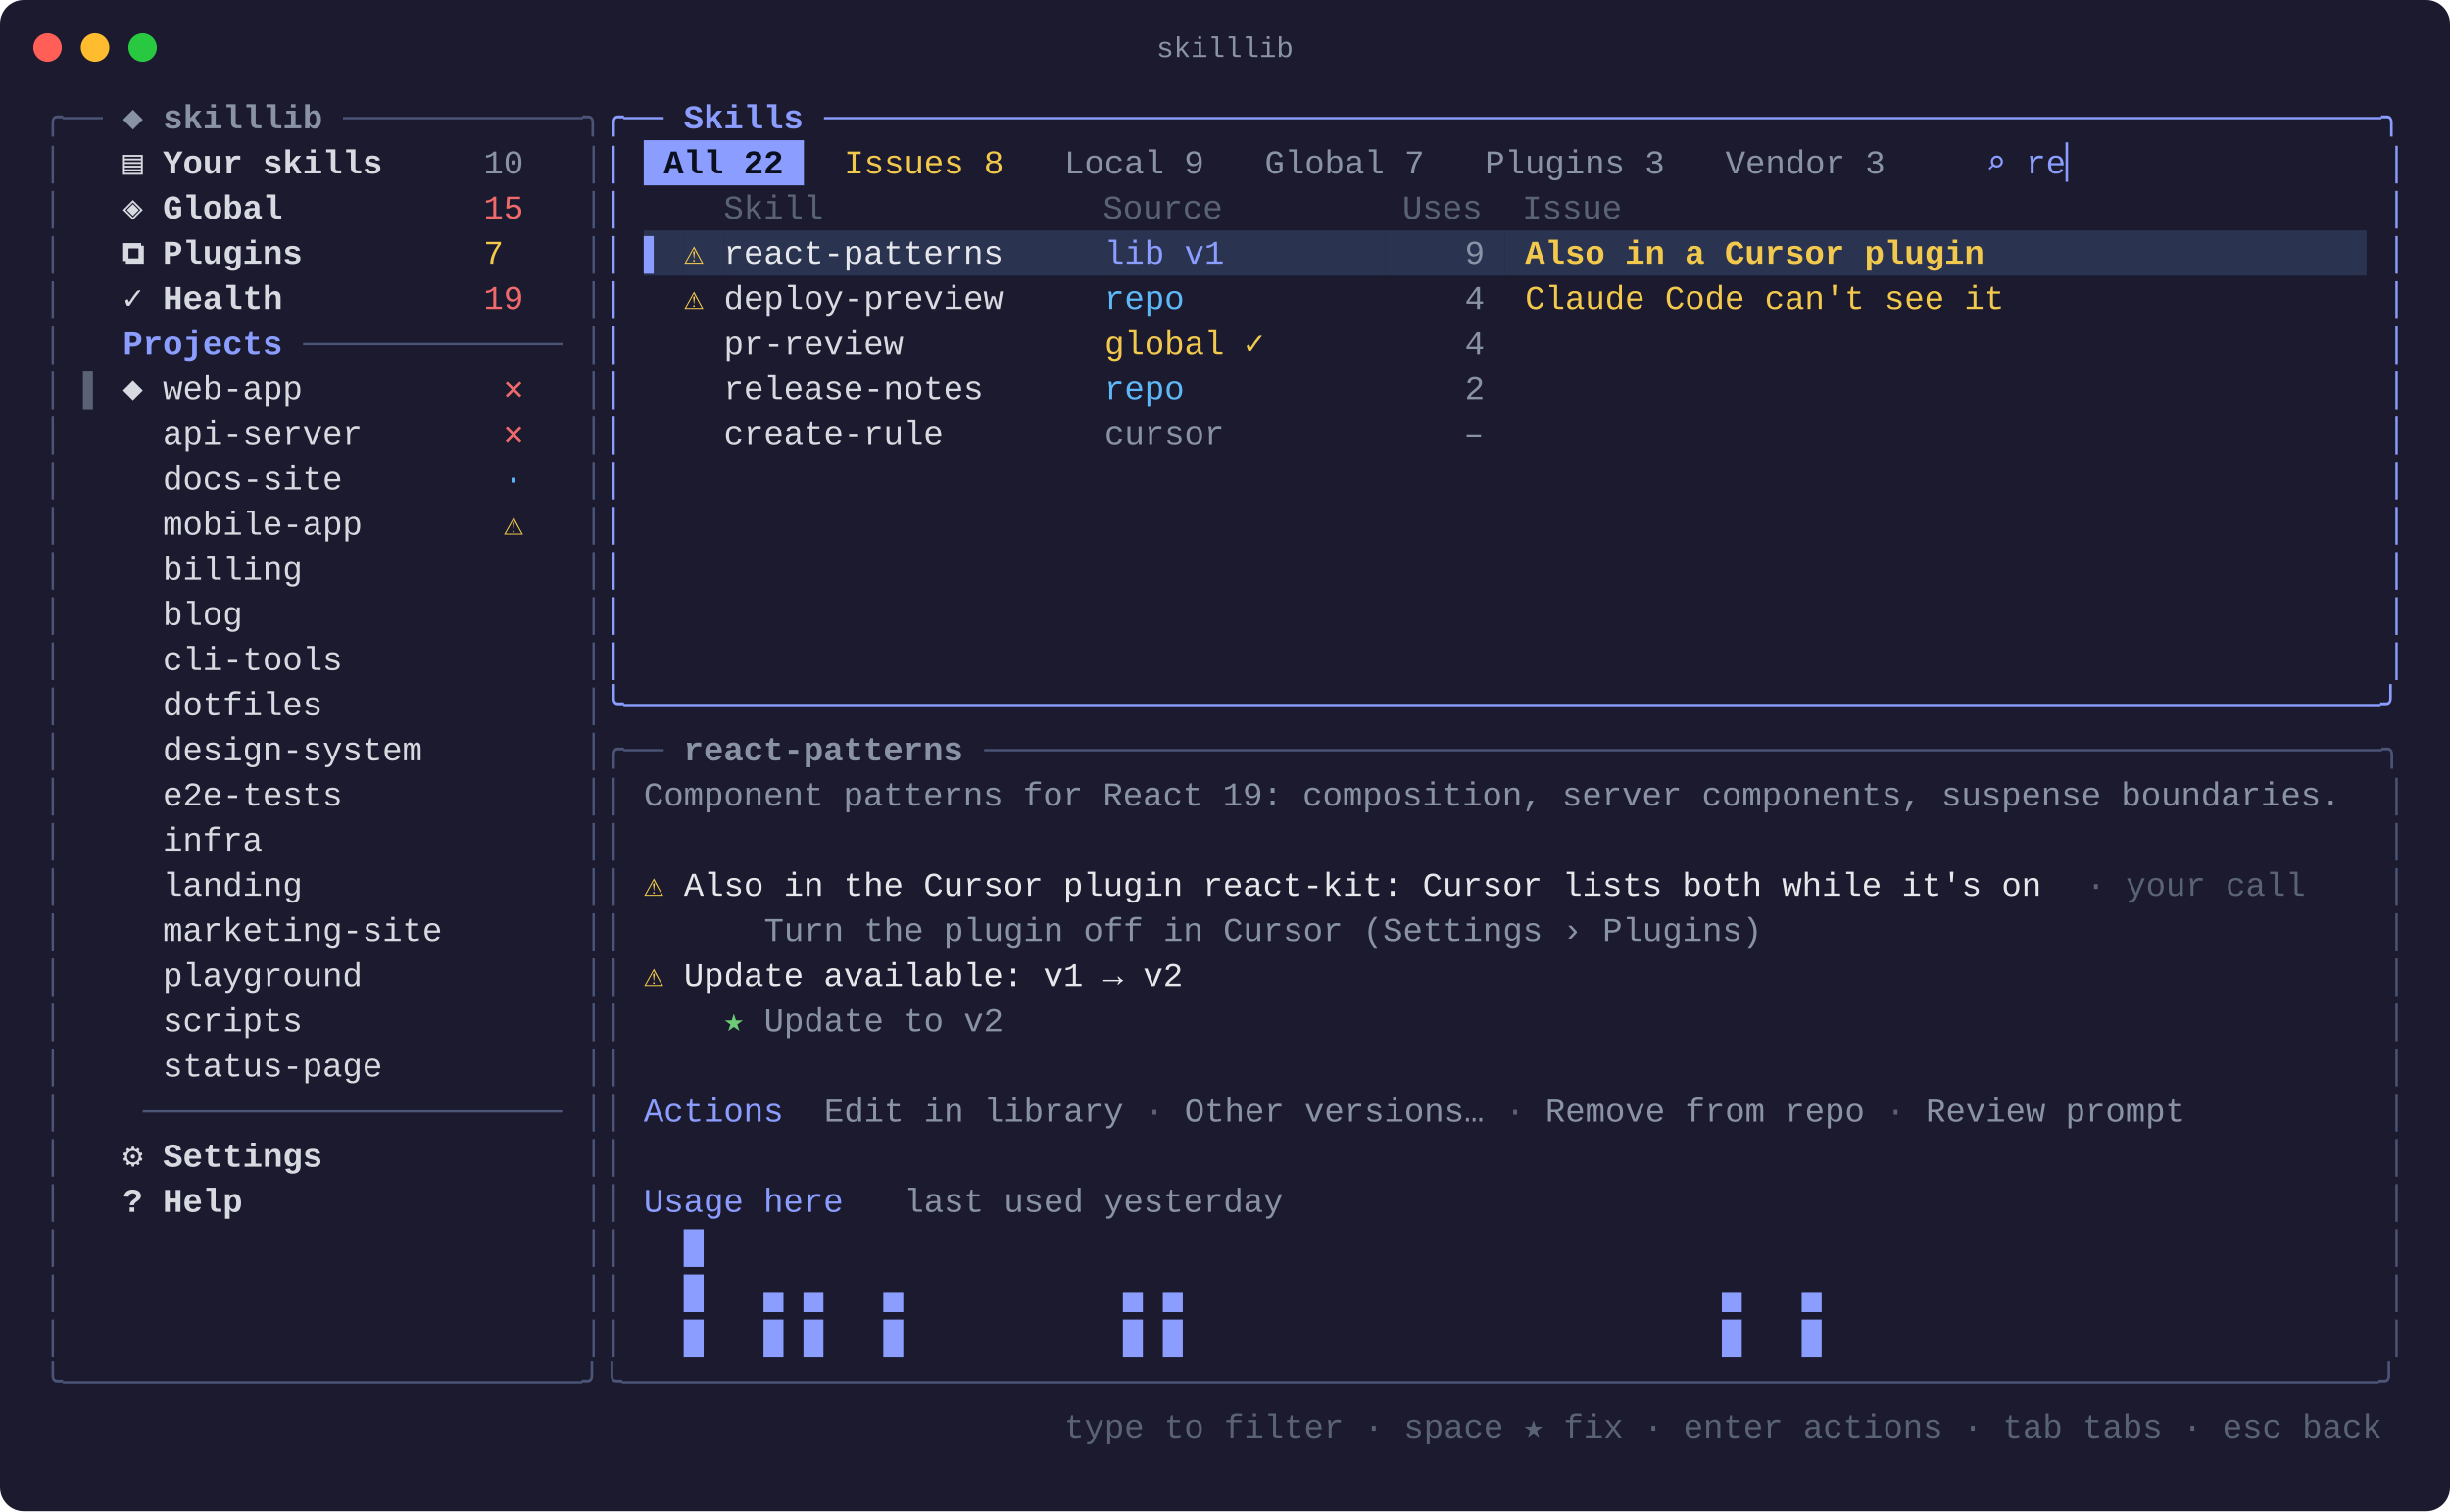
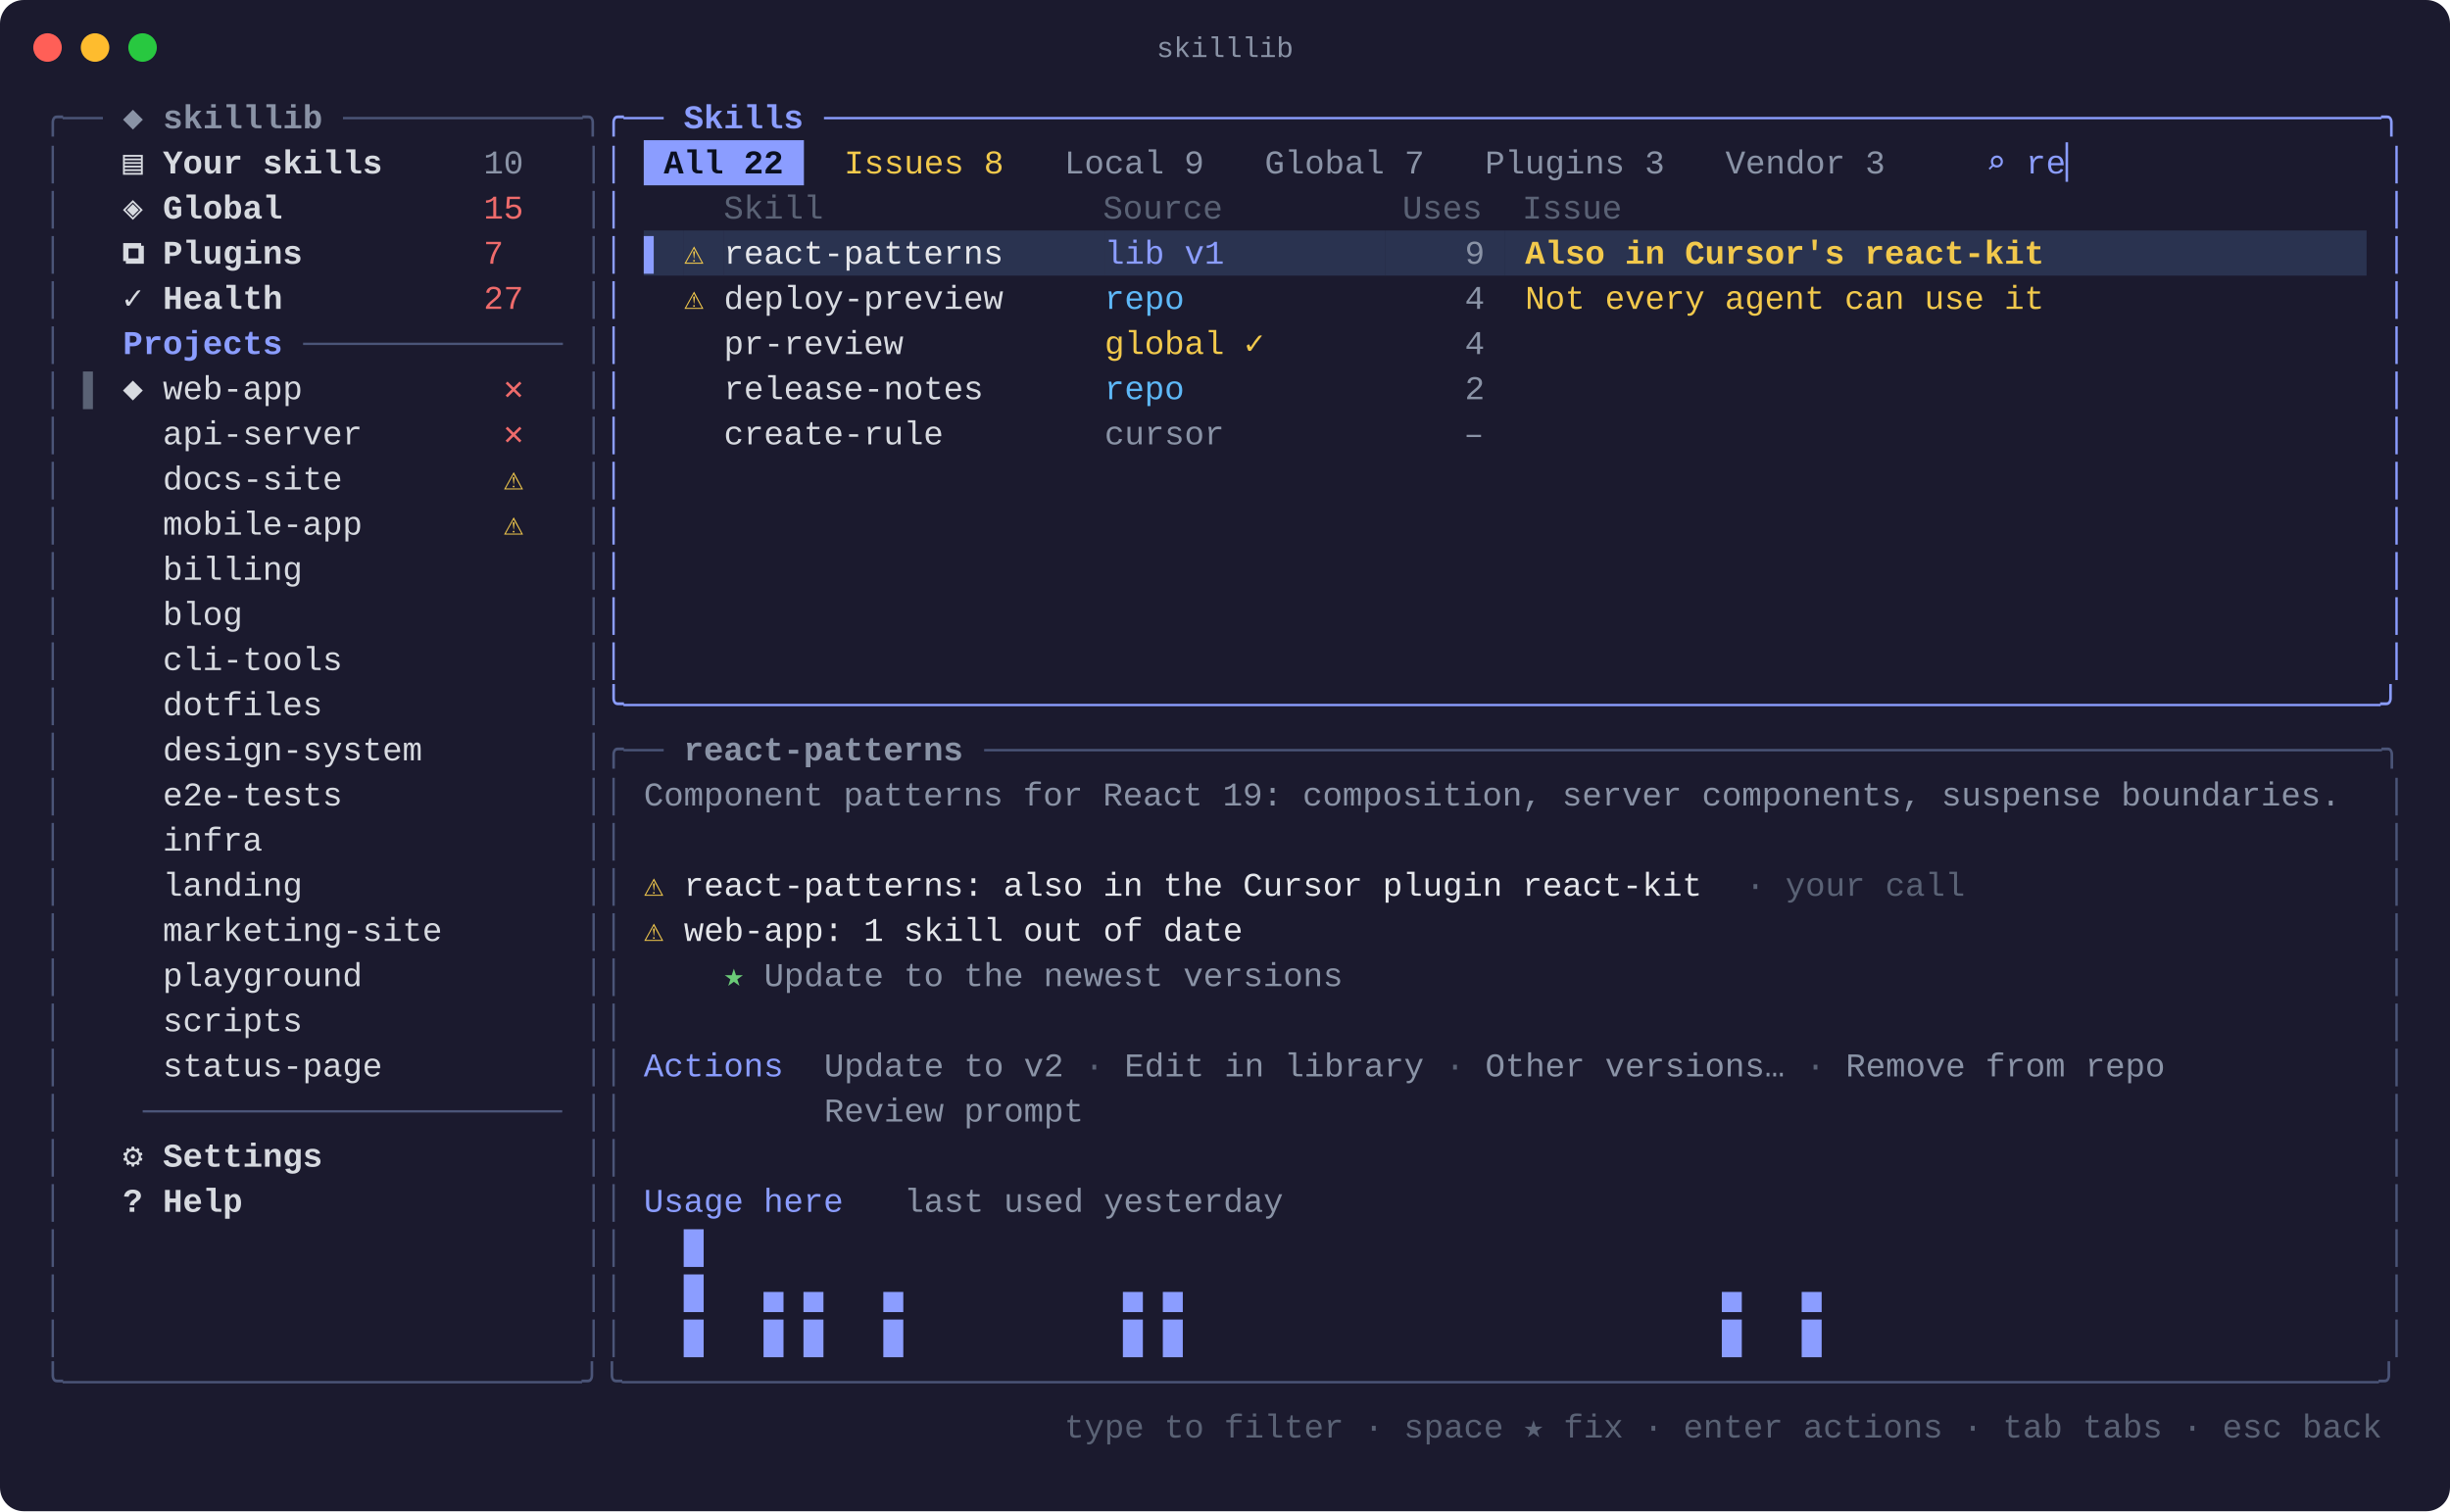
<svg xmlns="http://www.w3.org/2000/svg" width="1031" height="636" viewBox="0 0 1031 636" font-family="SFMono-Regular, Menlo, Consolas, 'Liberation Mono', monospace" font-size="14">
  <rect width="1031" height="636" rx="10" fill="#1b1a2e" />
  <circle cx="20" cy="20" r="6" fill="#ff5f57" />
  <circle cx="40" cy="20" r="6" fill="#febc2e" />
  <circle cx="60" cy="20" r="6" fill="#28c840" />
  <text x="515.5" y="24" fill="#8a93a6" font-size="12" text-anchor="middle">skilllib</text>
  <text x="18.0" y="54.0" fill="#4b5578" xml:space="preserve" textLength="25.3" lengthAdjust="spacingAndGlyphs">╭──</text>
  <text x="43.3" y="54.0" fill="#8a93a6" font-weight="bold" xml:space="preserve" textLength="101.2" lengthAdjust="spacingAndGlyphs"> ◆ skilllib </text>
  <text x="144.4" y="54.0" fill="#4b5578" xml:space="preserve" textLength="109.6" lengthAdjust="spacingAndGlyphs">────────────╮</text>
  <text x="254.0" y="54.0" fill="#8b9dff" xml:space="preserve" textLength="25.3" lengthAdjust="spacingAndGlyphs">╭──</text>
  <text x="279.3" y="54.0" fill="#8b9dff" font-weight="bold" xml:space="preserve" textLength="67.4" lengthAdjust="spacingAndGlyphs"> Skills </text>
  <text x="346.8" y="54.0" fill="#8b9dff" xml:space="preserve" textLength="666.0" lengthAdjust="spacingAndGlyphs">──────────────────────────────────────────────────────────────────────────────╮</text>
  <text x="18.0" y="73.0" fill="#4b5578" xml:space="preserve" textLength="8.4" lengthAdjust="spacingAndGlyphs">│</text>
  <text x="51.7" y="73.0" fill="#d7dae0" font-weight="bold" xml:space="preserve" textLength="151.7" lengthAdjust="spacingAndGlyphs">▤ Your skills     </text>
  <text x="203.5" y="73.0" fill="#8a93a6" xml:space="preserve" textLength="33.7" lengthAdjust="spacingAndGlyphs">10  </text>
  <text x="245.6" y="73.0" fill="#4b5578" xml:space="preserve" textLength="8.4" lengthAdjust="spacingAndGlyphs">│</text>
  <text x="254.0" y="73.0" fill="#8b9dff" xml:space="preserve" textLength="8.4" lengthAdjust="spacingAndGlyphs">│</text>
  <rect x="270.9" y="59.0" width="67.4" height="19" fill="#8b9dff" />
  <text x="270.9" y="73.0" fill="#0b1020" font-weight="bold" xml:space="preserve" textLength="67.4" lengthAdjust="spacingAndGlyphs"> All 22 </text>
  <text x="346.8" y="73.0" fill="#f2c94c" xml:space="preserve" textLength="84.3" lengthAdjust="spacingAndGlyphs"> Issues 8 </text>
  <text x="439.5" y="73.0" fill="#8a93a6" xml:space="preserve" textLength="75.9" lengthAdjust="spacingAndGlyphs"> Local 9 </text>
  <text x="523.8" y="73.0" fill="#8a93a6" xml:space="preserve" textLength="84.3" lengthAdjust="spacingAndGlyphs"> Global 7 </text>
  <text x="616.5" y="73.0" fill="#8a93a6" xml:space="preserve" textLength="92.7" lengthAdjust="spacingAndGlyphs"> Plugins 3 </text>
  <text x="717.7" y="73.0" fill="#8a93a6" xml:space="preserve" textLength="84.3" lengthAdjust="spacingAndGlyphs"> Vendor 3 </text>
  <text x="802.0" y="73.0" fill="#8b9dff" xml:space="preserve" textLength="75.9" lengthAdjust="spacingAndGlyphs">    ⌕ re▏</text>
  <text x="1004.3" y="73.0" fill="#8b9dff" xml:space="preserve" textLength="8.4" lengthAdjust="spacingAndGlyphs">│</text>
  <text x="18.0" y="92.0" fill="#4b5578" xml:space="preserve" textLength="8.4" lengthAdjust="spacingAndGlyphs">│</text>
  <text x="51.7" y="92.0" fill="#d7dae0" font-weight="bold" xml:space="preserve" textLength="151.7" lengthAdjust="spacingAndGlyphs">◈ Global          </text>
  <text x="203.5" y="92.0" fill="#ef6b6b" xml:space="preserve" textLength="33.7" lengthAdjust="spacingAndGlyphs">15  </text>
  <text x="245.6" y="92.0" fill="#4b5578" xml:space="preserve" textLength="8.4" lengthAdjust="spacingAndGlyphs">│</text>
  <text x="254.0" y="92.0" fill="#8b9dff" xml:space="preserve" textLength="8.4" lengthAdjust="spacingAndGlyphs">│</text>
  <text x="270.9" y="92.0" fill="#5a6275" xml:space="preserve" textLength="725.0" lengthAdjust="spacingAndGlyphs">    Skill              Source         Uses  Issue                                     </text>
  <text x="1004.3" y="92.0" fill="#8b9dff" xml:space="preserve" textLength="8.4" lengthAdjust="spacingAndGlyphs">│</text>
  <text x="18.0" y="111.0" fill="#4b5578" xml:space="preserve" textLength="8.4" lengthAdjust="spacingAndGlyphs">│</text>
  <text x="51.7" y="111.0" fill="#d7dae0" font-weight="bold" xml:space="preserve" textLength="151.7" lengthAdjust="spacingAndGlyphs">⧉ Plugins         </text>
-   <text x="203.5" y="111.0" fill="#f2c94c" xml:space="preserve" textLength="33.7" lengthAdjust="spacingAndGlyphs">7   </text>
+   <text x="203.5" y="111.0" fill="#ef6b6b" xml:space="preserve" textLength="33.7" lengthAdjust="spacingAndGlyphs">7   </text>
  <text x="245.6" y="111.0" fill="#4b5578" xml:space="preserve" textLength="8.4" lengthAdjust="spacingAndGlyphs">│</text>
  <text x="254.0" y="111.0" fill="#8b9dff" xml:space="preserve" textLength="8.4" lengthAdjust="spacingAndGlyphs">│</text>
  <rect x="270.9" y="97.0" width="16.9" height="19" fill="#2a3350" />
  <text x="270.9" y="111.0" fill="#8b9dff" xml:space="preserve" textLength="16.9" lengthAdjust="spacingAndGlyphs">▌ </text>
  <rect x="287.8" y="97.0" width="16.9" height="19" fill="#2a3350" />
  <text x="287.8" y="111.0" fill="#f2c94c" xml:space="preserve" textLength="16.9" lengthAdjust="spacingAndGlyphs">⚠ </text>
  <rect x="304.6" y="97.0" width="160.2" height="19" fill="#2a3350" />
  <text x="304.6" y="111.0" fill="#e5e7eb" xml:space="preserve" textLength="160.2" lengthAdjust="spacingAndGlyphs">react-patterns     </text>
  <rect x="464.8" y="97.0" width="118.0" height="19" fill="#2a3350" />
  <text x="464.8" y="111.0" fill="#8b9dff" xml:space="preserve" textLength="118.0" lengthAdjust="spacingAndGlyphs">lib v1        </text>
  <rect x="582.8" y="97.0" width="50.6" height="19" fill="#2a3350" />
  <text x="582.8" y="111.0" fill="#8a93a6" xml:space="preserve" textLength="50.6" lengthAdjust="spacingAndGlyphs">    9 </text>
  <rect x="633.4" y="97.0" width="362.5" height="19" fill="#2a3350" />
-   <text x="633.4" y="111.0" fill="#f2c94c" font-weight="bold" xml:space="preserve" textLength="362.5" lengthAdjust="spacingAndGlyphs"> Also in a Cursor plugin                   </text>
+   <text x="633.4" y="111.0" fill="#f2c94c" font-weight="bold" xml:space="preserve" textLength="362.5" lengthAdjust="spacingAndGlyphs"> Also in Cursor's react-kit                </text>
  <text x="1004.3" y="111.0" fill="#8b9dff" xml:space="preserve" textLength="8.4" lengthAdjust="spacingAndGlyphs">│</text>
  <text x="18.0" y="130.0" fill="#4b5578" xml:space="preserve" textLength="8.4" lengthAdjust="spacingAndGlyphs">│</text>
  <text x="51.7" y="130.0" fill="#d7dae0" font-weight="bold" xml:space="preserve" textLength="151.7" lengthAdjust="spacingAndGlyphs">✓ Health          </text>
-   <text x="203.5" y="130.0" fill="#ef6b6b" xml:space="preserve" textLength="33.7" lengthAdjust="spacingAndGlyphs">19  </text>
+   <text x="203.5" y="130.0" fill="#ef6b6b" xml:space="preserve" textLength="33.7" lengthAdjust="spacingAndGlyphs">27  </text>
  <text x="245.6" y="130.0" fill="#4b5578" xml:space="preserve" textLength="8.4" lengthAdjust="spacingAndGlyphs">│</text>
  <text x="254.0" y="130.0" fill="#8b9dff" xml:space="preserve" textLength="8.4" lengthAdjust="spacingAndGlyphs">│</text>
  <text x="287.8" y="130.0" fill="#f2c94c" xml:space="preserve" textLength="16.9" lengthAdjust="spacingAndGlyphs">⚠ </text>
  <text x="304.6" y="130.0" fill="#d7dae0" xml:space="preserve" textLength="160.2" lengthAdjust="spacingAndGlyphs">deploy-preview     </text>
  <text x="464.8" y="130.0" fill="#5eb8f7" xml:space="preserve" textLength="118.0" lengthAdjust="spacingAndGlyphs">repo          </text>
  <text x="582.8" y="130.0" fill="#8a93a6" xml:space="preserve" textLength="50.6" lengthAdjust="spacingAndGlyphs">    4 </text>
-   <text x="633.4" y="130.0" fill="#f2c94c" xml:space="preserve" textLength="362.5" lengthAdjust="spacingAndGlyphs"> Claude Code can't see it                  </text>
+   <text x="633.4" y="130.0" fill="#f2c94c" xml:space="preserve" textLength="362.5" lengthAdjust="spacingAndGlyphs"> Not every agent can use it                </text>
  <text x="1004.3" y="130.0" fill="#8b9dff" xml:space="preserve" textLength="8.4" lengthAdjust="spacingAndGlyphs">│</text>
  <text x="18.0" y="149.0" fill="#4b5578" xml:space="preserve" textLength="8.4" lengthAdjust="spacingAndGlyphs">│</text>
  <text x="34.9" y="149.0" fill="#8b9dff" font-weight="bold" xml:space="preserve" textLength="92.7" lengthAdjust="spacingAndGlyphs">  Projects </text>
  <text x="127.6" y="149.0" fill="#4b5578" xml:space="preserve" textLength="109.6" lengthAdjust="spacingAndGlyphs">─────────────</text>
  <text x="245.6" y="149.0" fill="#4b5578" xml:space="preserve" textLength="8.4" lengthAdjust="spacingAndGlyphs">│</text>
  <text x="254.0" y="149.0" fill="#8b9dff" xml:space="preserve" textLength="8.4" lengthAdjust="spacingAndGlyphs">│</text>
  <text x="287.8" y="149.0" fill="#d7dae0" xml:space="preserve" textLength="177.0" lengthAdjust="spacingAndGlyphs">  pr-review          </text>
  <text x="464.8" y="149.0" fill="#f2c94c" xml:space="preserve" textLength="118.0" lengthAdjust="spacingAndGlyphs">global ✓      </text>
  <text x="582.8" y="149.0" fill="#8a93a6" xml:space="preserve" textLength="50.6" lengthAdjust="spacingAndGlyphs">    4 </text>
  <text x="1004.3" y="149.0" fill="#8b9dff" xml:space="preserve" textLength="8.4" lengthAdjust="spacingAndGlyphs">│</text>
  <text x="18.0" y="168.0" fill="#4b5578" xml:space="preserve" textLength="8.4" lengthAdjust="spacingAndGlyphs">│</text>
  <text x="34.9" y="168.0" fill="#5a6275" xml:space="preserve" textLength="16.9" lengthAdjust="spacingAndGlyphs">▌ </text>
  <text x="51.7" y="168.0" fill="#d7dae0" xml:space="preserve" textLength="160.2" lengthAdjust="spacingAndGlyphs">◆ web-app          </text>
  <text x="211.9" y="168.0" fill="#ef6b6b" xml:space="preserve" textLength="25.3" lengthAdjust="spacingAndGlyphs">✕  </text>
  <text x="245.6" y="168.0" fill="#4b5578" xml:space="preserve" textLength="8.4" lengthAdjust="spacingAndGlyphs">│</text>
  <text x="254.0" y="168.0" fill="#8b9dff" xml:space="preserve" textLength="8.4" lengthAdjust="spacingAndGlyphs">│</text>
  <text x="287.8" y="168.0" fill="#d7dae0" xml:space="preserve" textLength="177.0" lengthAdjust="spacingAndGlyphs">  release-notes      </text>
  <text x="464.8" y="168.0" fill="#5eb8f7" xml:space="preserve" textLength="118.0" lengthAdjust="spacingAndGlyphs">repo          </text>
  <text x="582.8" y="168.0" fill="#8a93a6" xml:space="preserve" textLength="50.6" lengthAdjust="spacingAndGlyphs">    2 </text>
  <text x="1004.3" y="168.0" fill="#8b9dff" xml:space="preserve" textLength="8.4" lengthAdjust="spacingAndGlyphs">│</text>
  <text x="18.0" y="187.0" fill="#4b5578" xml:space="preserve" textLength="8.4" lengthAdjust="spacingAndGlyphs">│</text>
  <text x="51.7" y="187.0" fill="#d7dae0" xml:space="preserve" textLength="160.2" lengthAdjust="spacingAndGlyphs">  api-server       </text>
  <text x="211.9" y="187.0" fill="#ef6b6b" xml:space="preserve" textLength="25.3" lengthAdjust="spacingAndGlyphs">✕  </text>
  <text x="245.6" y="187.0" fill="#4b5578" xml:space="preserve" textLength="8.4" lengthAdjust="spacingAndGlyphs">│</text>
  <text x="254.0" y="187.0" fill="#8b9dff" xml:space="preserve" textLength="8.4" lengthAdjust="spacingAndGlyphs">│</text>
  <text x="287.8" y="187.0" fill="#d7dae0" xml:space="preserve" textLength="177.0" lengthAdjust="spacingAndGlyphs">  create-rule        </text>
  <text x="464.8" y="187.0" fill="#8a93a6" xml:space="preserve" textLength="168.6" lengthAdjust="spacingAndGlyphs">cursor            – </text>
  <text x="1004.3" y="187.0" fill="#8b9dff" xml:space="preserve" textLength="8.4" lengthAdjust="spacingAndGlyphs">│</text>
  <text x="18.0" y="206.0" fill="#4b5578" xml:space="preserve" textLength="8.4" lengthAdjust="spacingAndGlyphs">│</text>
  <text x="51.7" y="206.0" fill="#d7dae0" xml:space="preserve" textLength="160.2" lengthAdjust="spacingAndGlyphs">  docs-site        </text>
-   <text x="211.9" y="206.0" fill="#5eb8f7" xml:space="preserve" textLength="25.3" lengthAdjust="spacingAndGlyphs">·  </text>
+   <text x="211.9" y="206.0" fill="#f2c94c" xml:space="preserve" textLength="25.3" lengthAdjust="spacingAndGlyphs">⚠  </text>
  <text x="245.6" y="206.0" fill="#4b5578" xml:space="preserve" textLength="8.4" lengthAdjust="spacingAndGlyphs">│</text>
  <text x="254.0" y="206.0" fill="#8b9dff" xml:space="preserve" textLength="8.4" lengthAdjust="spacingAndGlyphs">│</text>
  <text x="1004.3" y="206.0" fill="#8b9dff" xml:space="preserve" textLength="8.4" lengthAdjust="spacingAndGlyphs">│</text>
  <text x="18.0" y="225.0" fill="#4b5578" xml:space="preserve" textLength="8.4" lengthAdjust="spacingAndGlyphs">│</text>
  <text x="51.7" y="225.0" fill="#d7dae0" xml:space="preserve" textLength="160.2" lengthAdjust="spacingAndGlyphs">  mobile-app       </text>
  <text x="211.9" y="225.0" fill="#f2c94c" xml:space="preserve" textLength="25.3" lengthAdjust="spacingAndGlyphs">⚠  </text>
  <text x="245.6" y="225.0" fill="#4b5578" xml:space="preserve" textLength="8.4" lengthAdjust="spacingAndGlyphs">│</text>
  <text x="254.0" y="225.0" fill="#8b9dff" xml:space="preserve" textLength="8.4" lengthAdjust="spacingAndGlyphs">│</text>
  <text x="1004.3" y="225.0" fill="#8b9dff" xml:space="preserve" textLength="8.4" lengthAdjust="spacingAndGlyphs">│</text>
  <text x="18.0" y="244.0" fill="#4b5578" xml:space="preserve" textLength="8.4" lengthAdjust="spacingAndGlyphs">│</text>
  <text x="51.7" y="244.0" fill="#d7dae0" xml:space="preserve" textLength="193.9" lengthAdjust="spacingAndGlyphs">  billing              </text>
  <text x="245.6" y="244.0" fill="#4b5578" xml:space="preserve" textLength="8.4" lengthAdjust="spacingAndGlyphs">│</text>
  <text x="254.0" y="244.0" fill="#8b9dff" xml:space="preserve" textLength="8.4" lengthAdjust="spacingAndGlyphs">│</text>
  <text x="1004.3" y="244.0" fill="#8b9dff" xml:space="preserve" textLength="8.4" lengthAdjust="spacingAndGlyphs">│</text>
  <text x="18.0" y="263.0" fill="#4b5578" xml:space="preserve" textLength="8.4" lengthAdjust="spacingAndGlyphs">│</text>
  <text x="51.7" y="263.0" fill="#d7dae0" xml:space="preserve" textLength="193.9" lengthAdjust="spacingAndGlyphs">  blog                 </text>
  <text x="245.6" y="263.0" fill="#4b5578" xml:space="preserve" textLength="8.4" lengthAdjust="spacingAndGlyphs">│</text>
  <text x="254.0" y="263.0" fill="#8b9dff" xml:space="preserve" textLength="8.4" lengthAdjust="spacingAndGlyphs">│</text>
  <text x="1004.3" y="263.0" fill="#8b9dff" xml:space="preserve" textLength="8.4" lengthAdjust="spacingAndGlyphs">│</text>
  <text x="18.0" y="282.0" fill="#4b5578" xml:space="preserve" textLength="8.4" lengthAdjust="spacingAndGlyphs">│</text>
  <text x="51.7" y="282.0" fill="#d7dae0" xml:space="preserve" textLength="193.9" lengthAdjust="spacingAndGlyphs">  cli-tools            </text>
  <text x="245.6" y="282.0" fill="#4b5578" xml:space="preserve" textLength="8.4" lengthAdjust="spacingAndGlyphs">│</text>
  <text x="254.0" y="282.0" fill="#8b9dff" xml:space="preserve" textLength="8.4" lengthAdjust="spacingAndGlyphs">│</text>
  <text x="1004.3" y="282.0" fill="#8b9dff" xml:space="preserve" textLength="8.4" lengthAdjust="spacingAndGlyphs">│</text>
  <text x="18.0" y="301.0" fill="#4b5578" xml:space="preserve" textLength="8.4" lengthAdjust="spacingAndGlyphs">│</text>
  <text x="51.7" y="301.0" fill="#d7dae0" xml:space="preserve" textLength="193.9" lengthAdjust="spacingAndGlyphs">  dotfiles             </text>
  <text x="245.6" y="301.0" fill="#4b5578" xml:space="preserve" textLength="8.4" lengthAdjust="spacingAndGlyphs">│</text>
  <text x="254.0" y="301.0" fill="#8b9dff" xml:space="preserve" textLength="758.7" lengthAdjust="spacingAndGlyphs">╰────────────────────────────────────────────────────────────────────────────────────────╯</text>
  <text x="18.0" y="320.0" fill="#4b5578" xml:space="preserve" textLength="8.4" lengthAdjust="spacingAndGlyphs">│</text>
  <text x="51.7" y="320.0" fill="#d7dae0" xml:space="preserve" textLength="193.9" lengthAdjust="spacingAndGlyphs">  design-system        </text>
  <text x="245.6" y="320.0" fill="#4b5578" xml:space="preserve" textLength="33.7" lengthAdjust="spacingAndGlyphs">│╭──</text>
  <text x="279.3" y="320.0" fill="#8a93a6" font-weight="bold" xml:space="preserve" textLength="134.9" lengthAdjust="spacingAndGlyphs"> react-patterns </text>
  <text x="414.2" y="320.0" fill="#4b5578" xml:space="preserve" textLength="598.5" lengthAdjust="spacingAndGlyphs">──────────────────────────────────────────────────────────────────────╮</text>
  <text x="18.0" y="339.0" fill="#4b5578" xml:space="preserve" textLength="8.4" lengthAdjust="spacingAndGlyphs">│</text>
  <text x="51.7" y="339.0" fill="#d7dae0" xml:space="preserve" textLength="193.9" lengthAdjust="spacingAndGlyphs">  e2e-tests            </text>
  <text x="245.6" y="339.0" fill="#4b5578" xml:space="preserve" textLength="16.9" lengthAdjust="spacingAndGlyphs">││</text>
  <text x="270.9" y="339.0" fill="#8a93a6" xml:space="preserve" textLength="716.5" lengthAdjust="spacingAndGlyphs">Component patterns for React 19: composition, server components, suspense boundaries.</text>
  <text x="1004.3" y="339.0" fill="#4b5578" xml:space="preserve" textLength="8.4" lengthAdjust="spacingAndGlyphs">│</text>
  <text x="18.0" y="358.0" fill="#4b5578" xml:space="preserve" textLength="8.4" lengthAdjust="spacingAndGlyphs">│</text>
  <text x="51.7" y="358.0" fill="#d7dae0" xml:space="preserve" textLength="193.9" lengthAdjust="spacingAndGlyphs">  infra                </text>
  <text x="245.6" y="358.0" fill="#4b5578" xml:space="preserve" textLength="16.9" lengthAdjust="spacingAndGlyphs">││</text>
  <text x="1004.3" y="358.0" fill="#4b5578" xml:space="preserve" textLength="8.4" lengthAdjust="spacingAndGlyphs">│</text>
  <text x="18.0" y="377.0" fill="#4b5578" xml:space="preserve" textLength="8.4" lengthAdjust="spacingAndGlyphs">│</text>
  <text x="51.7" y="377.0" fill="#d7dae0" xml:space="preserve" textLength="193.9" lengthAdjust="spacingAndGlyphs">  landing              </text>
  <text x="245.6" y="377.0" fill="#4b5578" xml:space="preserve" textLength="16.9" lengthAdjust="spacingAndGlyphs">││</text>
  <text x="270.9" y="377.0" fill="#f2c94c" xml:space="preserve" textLength="16.9" lengthAdjust="spacingAndGlyphs">⚠ </text>
-   <text x="287.8" y="377.0" fill="#e5e7eb" xml:space="preserve" textLength="573.2" lengthAdjust="spacingAndGlyphs">Also in the Cursor plugin react-kit: Cursor lists both while it's on</text>
-   <text x="861.0" y="377.0" fill="#5a6275" xml:space="preserve" textLength="109.6" lengthAdjust="spacingAndGlyphs">  · your call</text>
+   <text x="287.8" y="377.0" fill="#e5e7eb" xml:space="preserve" textLength="429.9" lengthAdjust="spacingAndGlyphs">react-patterns: also in the Cursor plugin react-kit</text>
+   <text x="717.7" y="377.0" fill="#5a6275" xml:space="preserve" textLength="109.6" lengthAdjust="spacingAndGlyphs">  · your call</text>
  <text x="1004.3" y="377.0" fill="#4b5578" xml:space="preserve" textLength="8.4" lengthAdjust="spacingAndGlyphs">│</text>
  <text x="18.0" y="396.0" fill="#4b5578" xml:space="preserve" textLength="8.4" lengthAdjust="spacingAndGlyphs">│</text>
  <text x="51.7" y="396.0" fill="#d7dae0" xml:space="preserve" textLength="193.9" lengthAdjust="spacingAndGlyphs">  marketing-site       </text>
  <text x="245.6" y="396.0" fill="#4b5578" xml:space="preserve" textLength="16.9" lengthAdjust="spacingAndGlyphs">││</text>
-   <text x="321.5" y="396.0" fill="#8a93a6" xml:space="preserve" textLength="421.5" lengthAdjust="spacingAndGlyphs">Turn the plugin off in Cursor (Settings › Plugins)</text>
+   <text x="270.9" y="396.0" fill="#f2c94c" xml:space="preserve" textLength="16.9" lengthAdjust="spacingAndGlyphs">⚠ </text>
+   <text x="287.8" y="396.0" fill="#e5e7eb" xml:space="preserve" textLength="236.0" lengthAdjust="spacingAndGlyphs">web-app: 1 skill out of date</text>
  <text x="1004.3" y="396.0" fill="#4b5578" xml:space="preserve" textLength="8.4" lengthAdjust="spacingAndGlyphs">│</text>
  <text x="18.0" y="415.0" fill="#4b5578" xml:space="preserve" textLength="8.4" lengthAdjust="spacingAndGlyphs">│</text>
  <text x="51.7" y="415.0" fill="#d7dae0" xml:space="preserve" textLength="193.9" lengthAdjust="spacingAndGlyphs">  playground           </text>
  <text x="245.6" y="415.0" fill="#4b5578" xml:space="preserve" textLength="16.9" lengthAdjust="spacingAndGlyphs">││</text>
-   <text x="270.9" y="415.0" fill="#f2c94c" xml:space="preserve" textLength="16.9" lengthAdjust="spacingAndGlyphs">⚠ </text>
-   <text x="287.8" y="415.0" fill="#e5e7eb" xml:space="preserve" textLength="210.8" lengthAdjust="spacingAndGlyphs">Update available: v1 → v2</text>
+   <text x="304.6" y="415.0" fill="#6bcb77" xml:space="preserve" textLength="16.9" lengthAdjust="spacingAndGlyphs">★ </text>
+   <text x="321.5" y="415.0" fill="#8a93a6" xml:space="preserve" textLength="244.5" lengthAdjust="spacingAndGlyphs">Update to the newest versions</text>
  <text x="1004.3" y="415.0" fill="#4b5578" xml:space="preserve" textLength="8.4" lengthAdjust="spacingAndGlyphs">│</text>
  <text x="18.0" y="434.0" fill="#4b5578" xml:space="preserve" textLength="8.4" lengthAdjust="spacingAndGlyphs">│</text>
  <text x="51.7" y="434.0" fill="#d7dae0" xml:space="preserve" textLength="193.9" lengthAdjust="spacingAndGlyphs">  scripts              </text>
  <text x="245.6" y="434.0" fill="#4b5578" xml:space="preserve" textLength="16.9" lengthAdjust="spacingAndGlyphs">││</text>
-   <text x="304.6" y="434.0" fill="#6bcb77" xml:space="preserve" textLength="16.9" lengthAdjust="spacingAndGlyphs">★ </text>
-   <text x="321.5" y="434.0" fill="#8a93a6" xml:space="preserve" textLength="101.2" lengthAdjust="spacingAndGlyphs">Update to v2</text>
  <text x="1004.3" y="434.0" fill="#4b5578" xml:space="preserve" textLength="8.4" lengthAdjust="spacingAndGlyphs">│</text>
  <text x="18.0" y="453.0" fill="#4b5578" xml:space="preserve" textLength="8.4" lengthAdjust="spacingAndGlyphs">│</text>
  <text x="51.7" y="453.0" fill="#d7dae0" xml:space="preserve" textLength="193.9" lengthAdjust="spacingAndGlyphs">  status-page          </text>
  <text x="245.6" y="453.0" fill="#4b5578" xml:space="preserve" textLength="16.9" lengthAdjust="spacingAndGlyphs">││</text>
+   <text x="270.9" y="453.0" fill="#8b9dff" xml:space="preserve" textLength="75.9" lengthAdjust="spacingAndGlyphs">Actions  </text>
+   <text x="346.8" y="453.0" fill="#8a93a6" xml:space="preserve" textLength="101.2" lengthAdjust="spacingAndGlyphs">Update to v2</text>
+   <text x="447.9" y="453.0" fill="#5a6275" xml:space="preserve" textLength="25.3" lengthAdjust="spacingAndGlyphs"> · </text>
+   <text x="473.2" y="453.0" fill="#8a93a6" xml:space="preserve" textLength="126.4" lengthAdjust="spacingAndGlyphs">Edit in library</text>
+   <text x="599.7" y="453.0" fill="#5a6275" xml:space="preserve" textLength="25.3" lengthAdjust="spacingAndGlyphs"> · </text>
+   <text x="625.0" y="453.0" fill="#8a93a6" xml:space="preserve" textLength="126.4" lengthAdjust="spacingAndGlyphs">Other versions…</text>
+   <text x="751.4" y="453.0" fill="#5a6275" xml:space="preserve" textLength="25.3" lengthAdjust="spacingAndGlyphs"> · </text>
+   <text x="776.7" y="453.0" fill="#8a93a6" xml:space="preserve" textLength="134.9" lengthAdjust="spacingAndGlyphs">Remove from repo</text>
  <text x="1004.3" y="453.0" fill="#4b5578" xml:space="preserve" textLength="8.4" lengthAdjust="spacingAndGlyphs">│</text>
  <text x="18.0" y="472.0" fill="#4b5578" xml:space="preserve" textLength="8.4" lengthAdjust="spacingAndGlyphs">│</text>
  <text x="60.1" y="472.0" fill="#4b5578" xml:space="preserve" textLength="177.0" lengthAdjust="spacingAndGlyphs">─────────────────────</text>
  <text x="245.6" y="472.0" fill="#4b5578" xml:space="preserve" textLength="16.9" lengthAdjust="spacingAndGlyphs">││</text>
-   <text x="270.9" y="472.0" fill="#8b9dff" xml:space="preserve" textLength="75.9" lengthAdjust="spacingAndGlyphs">Actions  </text>
-   <text x="346.8" y="472.0" fill="#8a93a6" xml:space="preserve" textLength="126.4" lengthAdjust="spacingAndGlyphs">Edit in library</text>
-   <text x="473.2" y="472.0" fill="#5a6275" xml:space="preserve" textLength="25.3" lengthAdjust="spacingAndGlyphs"> · </text>
-   <text x="498.5" y="472.0" fill="#8a93a6" xml:space="preserve" textLength="126.4" lengthAdjust="spacingAndGlyphs">Other versions…</text>
-   <text x="625.0" y="472.0" fill="#5a6275" xml:space="preserve" textLength="25.3" lengthAdjust="spacingAndGlyphs"> · </text>
-   <text x="650.3" y="472.0" fill="#8a93a6" xml:space="preserve" textLength="134.9" lengthAdjust="spacingAndGlyphs">Remove from repo</text>
-   <text x="785.1" y="472.0" fill="#5a6275" xml:space="preserve" textLength="25.3" lengthAdjust="spacingAndGlyphs"> · </text>
-   <text x="810.4" y="472.0" fill="#8a93a6" xml:space="preserve" textLength="109.6" lengthAdjust="spacingAndGlyphs">Review prompt</text>
+   <text x="346.8" y="472.0" fill="#8a93a6" xml:space="preserve" textLength="109.6" lengthAdjust="spacingAndGlyphs">Review prompt</text>
  <text x="1004.3" y="472.0" fill="#4b5578" xml:space="preserve" textLength="8.4" lengthAdjust="spacingAndGlyphs">│</text>
  <text x="18.0" y="491.0" fill="#4b5578" xml:space="preserve" textLength="8.4" lengthAdjust="spacingAndGlyphs">│</text>
  <text x="51.7" y="491.0" fill="#d7dae0" font-weight="bold" xml:space="preserve" textLength="185.5" lengthAdjust="spacingAndGlyphs">⚙ Settings            </text>
  <text x="245.6" y="491.0" fill="#4b5578" xml:space="preserve" textLength="16.9" lengthAdjust="spacingAndGlyphs">││</text>
  <text x="1004.3" y="491.0" fill="#4b5578" xml:space="preserve" textLength="8.4" lengthAdjust="spacingAndGlyphs">│</text>
  <text x="18.0" y="510.0" fill="#4b5578" xml:space="preserve" textLength="8.4" lengthAdjust="spacingAndGlyphs">│</text>
  <text x="51.7" y="510.0" fill="#d7dae0" font-weight="bold" xml:space="preserve" textLength="185.5" lengthAdjust="spacingAndGlyphs">? Help                </text>
  <text x="245.6" y="510.0" fill="#4b5578" xml:space="preserve" textLength="16.9" lengthAdjust="spacingAndGlyphs">││</text>
  <text x="270.9" y="510.0" fill="#8b9dff" xml:space="preserve" textLength="84.3" lengthAdjust="spacingAndGlyphs">Usage here</text>
  <text x="355.2" y="510.0" fill="#8a93a6" xml:space="preserve" textLength="185.5" lengthAdjust="spacingAndGlyphs">   last used yesterday</text>
  <text x="1004.3" y="510.0" fill="#4b5578" xml:space="preserve" textLength="8.4" lengthAdjust="spacingAndGlyphs">│</text>
  <text x="18.0" y="529.0" fill="#4b5578" xml:space="preserve" textLength="8.4" lengthAdjust="spacingAndGlyphs">│</text>
  <text x="245.6" y="529.0" fill="#4b5578" xml:space="preserve" textLength="16.9" lengthAdjust="spacingAndGlyphs">││</text>
  <text x="270.9" y="529.0" fill="#8b9dff" xml:space="preserve" textLength="522.7" lengthAdjust="spacingAndGlyphs">  █                                                           </text>
  <text x="1004.3" y="529.0" fill="#4b5578" xml:space="preserve" textLength="8.4" lengthAdjust="spacingAndGlyphs">│</text>
  <text x="18.0" y="548.0" fill="#4b5578" xml:space="preserve" textLength="8.4" lengthAdjust="spacingAndGlyphs">│</text>
  <text x="245.6" y="548.0" fill="#4b5578" xml:space="preserve" textLength="16.9" lengthAdjust="spacingAndGlyphs">││</text>
  <text x="270.9" y="548.0" fill="#8b9dff" xml:space="preserve" textLength="522.7" lengthAdjust="spacingAndGlyphs">  █   ▄ ▄   ▄           ▄ ▄                           ▄   ▄   </text>
  <text x="1004.3" y="548.0" fill="#4b5578" xml:space="preserve" textLength="8.4" lengthAdjust="spacingAndGlyphs">│</text>
  <text x="18.0" y="567.0" fill="#4b5578" xml:space="preserve" textLength="8.4" lengthAdjust="spacingAndGlyphs">│</text>
  <text x="245.6" y="567.0" fill="#4b5578" xml:space="preserve" textLength="16.9" lengthAdjust="spacingAndGlyphs">││</text>
  <text x="270.9" y="567.0" fill="#8b9dff" xml:space="preserve" textLength="522.7" lengthAdjust="spacingAndGlyphs">  █   █ █   █           █ █                           █   █   </text>
  <text x="1004.3" y="567.0" fill="#4b5578" xml:space="preserve" textLength="8.4" lengthAdjust="spacingAndGlyphs">│</text>
  <text x="18.0" y="586.0" fill="#4b5578" xml:space="preserve" textLength="994.7" lengthAdjust="spacingAndGlyphs">╰──────────────────────────╯╰────────────────────────────────────────────────────────────────────────────────────────╯</text>
  <text x="447.9" y="605.0" fill="#5a6275" xml:space="preserve" textLength="564.8" lengthAdjust="spacingAndGlyphs">type to filter · space ★ fix · enter actions · tab tabs · esc back </text>
</svg>
